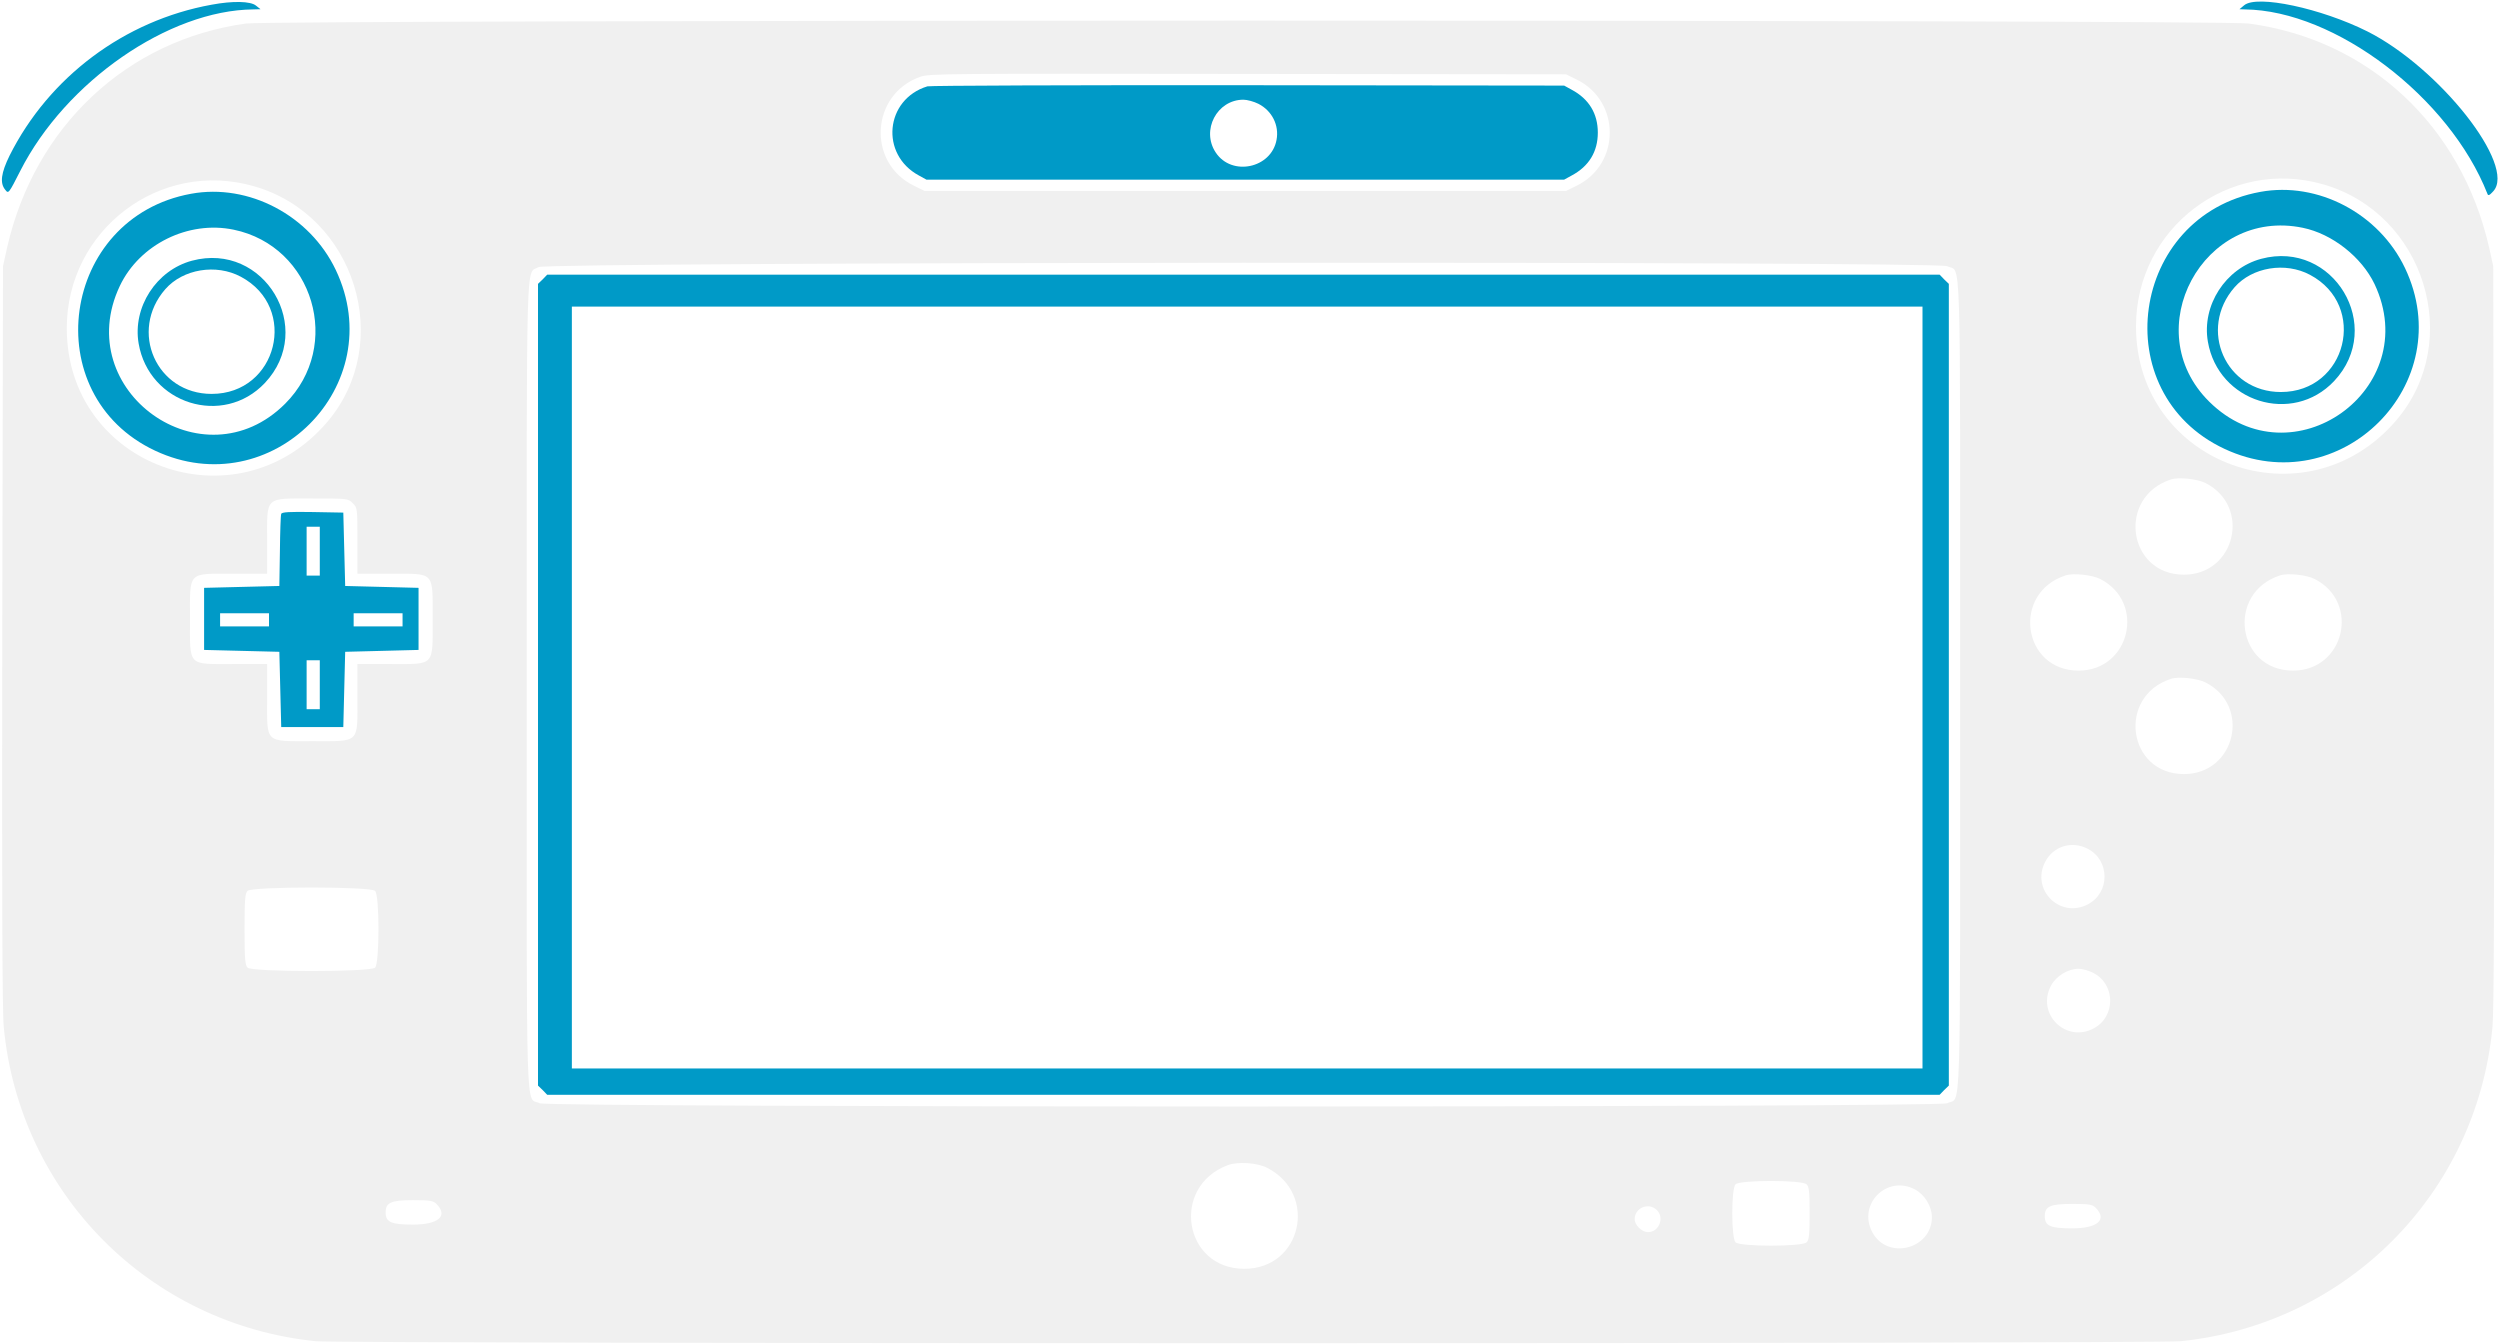
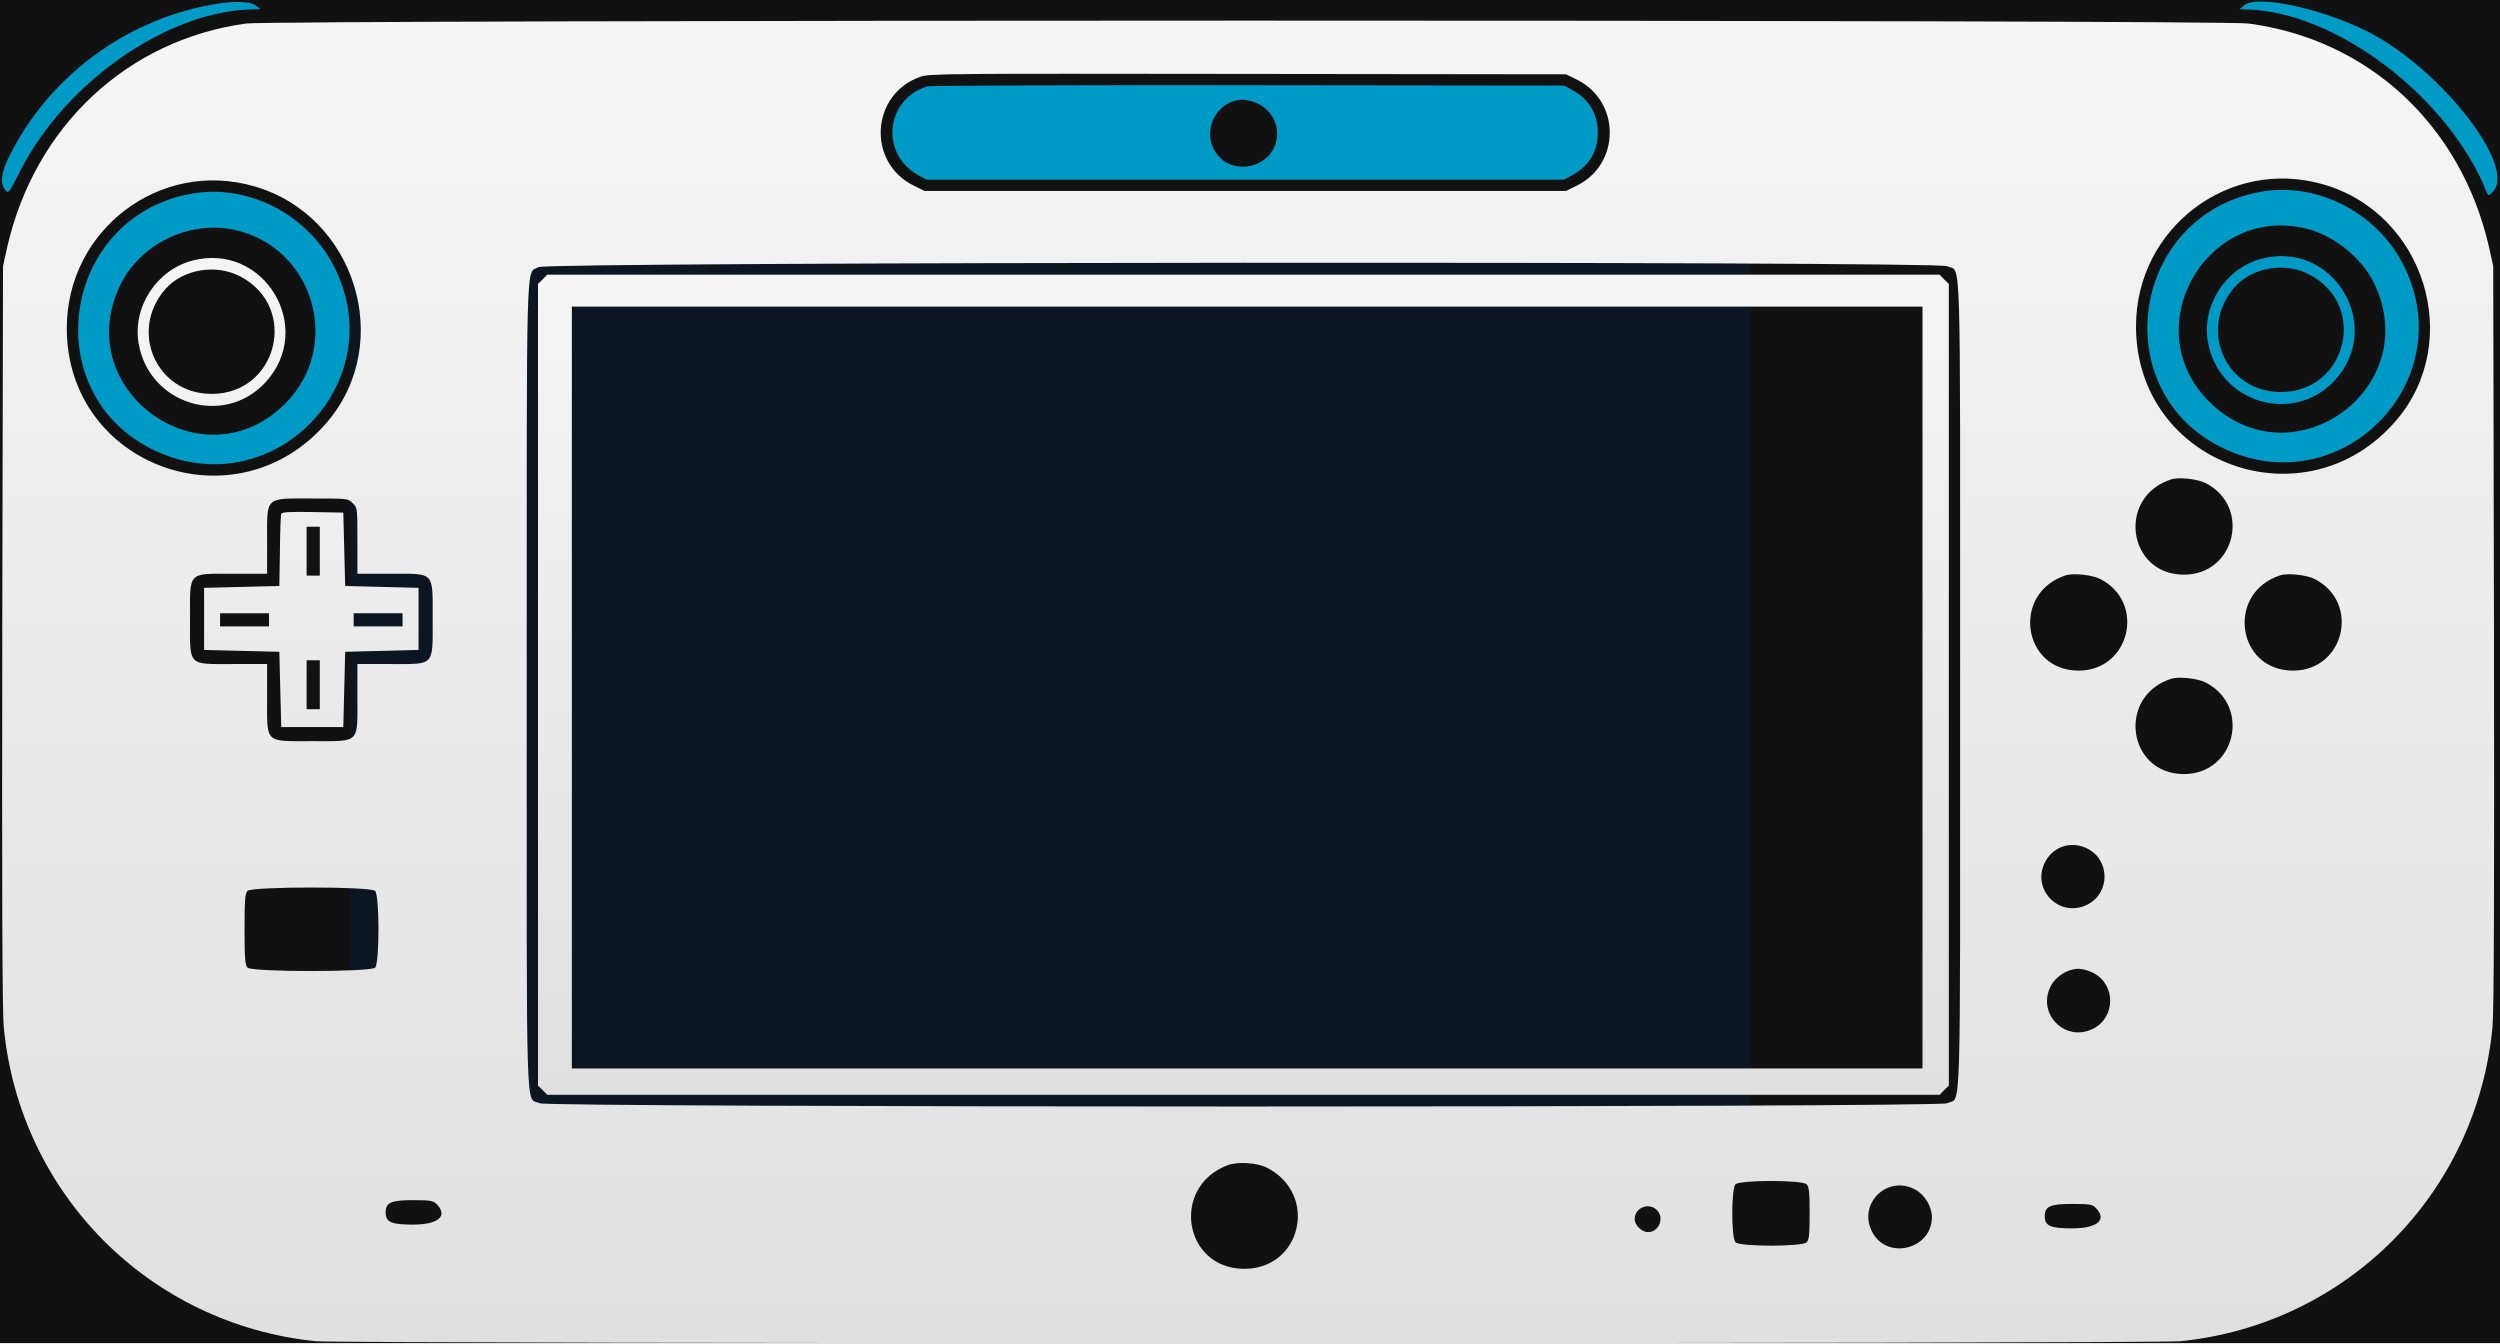
<svg xmlns="http://www.w3.org/2000/svg" width="1772" height="952" viewBox="0 0 1329 714">
-   <path fill="#009ac7" d="M112.5 2.5C66.1 10.9 26 41 5.1 82.7.6 91.9-.2 97.3 2.8 100.9c1.7 2.2 1.8 2.1 8-10.1C34.9 43.4 89.7 5.4 134.7 5l3.8-.1-2.4-1.9c-2.8-2.4-12.4-2.6-23.6-.5M1193 2.8l-2.5 2.1 2.8.1c48.1.5 108.9 46.8 129 98 .4 1.2 1.1.9 3.1-1.3 12.5-13.6-28.6-65.7-66.9-85-24.6-12.3-58.7-19.6-65.5-13.9" />
-   <path fill="#f0f0f0" d="M130.8 12.5c-63.2 8.7-112.3 54.6-127 119l-2.2 10L1.2 338C1 474.7 1.2 538 2 546c8.4 88.5 77.4 158 165.9 167 14.4 1.4 976.8 1.4 991.2 0 88.5-9 157.5-78.5 165.9-167 .8-8 1-71.3.8-208l-.4-196.5-2.2-10c-14.8-64.8-63.9-110.5-127.9-119-15.5-2.1-1049.4-2-1064.5 0m707.4 29.8c23.4 11.5 23.4 44.9 0 56.4l-5.7 2.8h-341l-5.7-2.8c-25.1-12.3-22.9-48.7 3.5-57.9 4.9-1.7 14-1.7 174.2-1.5l169 .2zM1235 98c53.9 15.4 74.9 83.2 38.9 125.4-48 56.2-138.4 23.7-138.4-49.9 0-52.3 49.5-89.9 99.5-75.5M135 99c53.9 15.4 74.9 83.2 38.9 125.4-48 56.2-138.4 23.7-138.4-49.9C35.5 122.2 85 84.6 135 99m900.1 42.5c7.6 4 6.9-18 6.9 222.5s.7 218.5-6.9 222.5c-4.6 2.3-743.6 2.3-748.2 0-7.6-4-6.9 18-6.9-222.3 0-236.8-.5-218.1 6.3-222.2 4.5-2.8 743.5-3.2 748.8-.5m137.4 115.3c24.4 12.5 15.8 48.7-11.5 48.7-30 0-35.7-41.2-7-50.6 4.1-1.4 14.2-.3 18.5 1.9m-985 10.7c2.5 2.4 2.5 2.7 2.5 20V305h17.5c23.9 0 22.5-1.5 22.5 24s1.4 24-22.5 24H190v18c0 24.5 1.6 23-24 23s-24 1.5-24-23v-18h-18c-24.5 0-23 1.6-23-24s-1.5-24 23-24h18v-17.5c0-23.9-1.5-22.5 24-22.5 18.9 0 19.1 0 21.5 2.5m929 40.3c24.4 12.5 15.8 48.7-11.5 48.7-30 0-35.7-41.2-7-50.6 4.1-1.4 14.2-.3 18.5 1.9m114 0c24.4 12.5 15.8 48.7-11.5 48.7-30 0-35.7-41.2-7-50.6 4.1-1.4 14.2-.3 18.5 1.9m-58 55c24.4 12.5 15.8 48.7-11.5 48.7-30 0-35.7-41.2-7-50.6 4.1-1.4 14.2-.3 18.5 1.9m-62.5 88.5c11.7 6.2 11.7 23.2 0 29.4-14.9 7.9-30.6-7.8-22.7-22.7 4.4-8.3 14.3-11.2 22.7-6.7m-910.6 22.3c2.4 2.3 2.4 38.5 0 40.8-2.3 2.4-65.5 2.4-67.8 0-1.3-1.3-1.6-4.6-1.6-20.4s.3-19.1 1.6-20.4c2.3-2.4 65.5-2.4 67.8 0m913.6 43.7c11.7 6.2 11.7 23.2 0 29.4-14.9 7.9-30.6-7.8-22.7-22.7 2.7-5.1 9-9 14.7-9 2 0 5.6 1 8 2.3M673.6 620.8c27.3 14 18.4 53.7-12.1 53.7-32.4 0-39.3-43.7-8.8-55.1 5.3-2 15.7-1.3 20.9 1.4m286.8 8.8c1.3 1.2 1.6 4.1 1.6 15.4s-.3 14.2-1.6 15.4c-2.3 2.4-35.5 2.4-37.8 0-2.3-2.3-2.3-28.5 0-30.8 2.3-2.4 35.5-2.4 37.8 0m57.6 2.7c5.1 2.7 9 9 9 14.7 0 17.1-23.7 23.1-31.7 8-7.9-14.9 7.8-30.6 22.7-22.7M232 640c6.4 6.4 1.1 11-12.5 11-11.6 0-14.5-1.3-14.5-6.5s2.9-6.5 14.5-6.5c9.2 0 10.8.3 12.5 2m882 2c6.4 6.4 1.1 11-12.5 11-11.6 0-14.5-1.3-14.5-6.5s2.9-6.5 14.5-6.5c9.2 0 10.8.3 12.5 2m-233.3 1.2c4.3 4 1.3 11.8-4.6 11.8-3.3 0-7.1-3.7-7.1-6.9 0-6 7.3-9.1 11.7-4.9" />
-   <path fill="#009ac7" d="M493 45.9c-22.5 6.9-25.3 36.2-4.5 47.4l4 2.2h339l4-2.2c9.2-4.9 13.9-12.7 13.9-22.8s-4.7-17.9-13.9-22.8l-4-2.2-168-.2c-92.4-.1-169.1.2-170.5.6m176 9.3c7.2 3.7 11.1 11.4 9.6 19.2-2.8 15.1-23.8 19.5-32.3 6.7-7.9-11.8.6-28.1 14.7-28.1 2 0 5.6 1 8 2.2M1201.6 102c-69.3 12.6-82.5 106.9-19.1 136.6 61.7 28.9 125.2-34.7 96-96.1-13.8-29-46.3-46.1-76.9-40.5m22.6 19.1c15.6 3.2 31.2 15.5 38.1 29.9 26.4 55.9-44 106-87.9 62.5-38.4-38-3.2-103.4 49.8-92.4" />
+   <defs>
+     <linearGradient id="a" x1="0" x2="0" y1="0" y2="1">
+       <stop offset="0%" stop-color="#f5f5f5" />
+       <stop offset="100%" stop-color="#e0e0e0" />
+     </linearGradient>
+   </defs>
+   <path fill="#111" d="M0 0h1329v714H0z" />
+   <rect width="744.2" height="485.5" x="186.1" y="114.2" fill="#0d1520" rx="8" />
+   <path fill="url(#a)" d="M130.8 12.5c-63.2 8.7-112.3 54.6-127 119l-2.2 10L1.2 338C1 474.7 1.2 538 2 546c8.4 88.5 77.4 158 165.9 167 14.4 1.4 976.8 1.4 991.2 0 88.5-9 157.5-78.5 165.9-167 .8-8 1-71.3.8-208l-.4-196.5-2.2-10c-14.8-64.8-63.9-110.5-127.9-119-15.5-2.1-1049.4-2-1064.5 0m707.4 29.8c23.4 11.5 23.4 44.9 0 56.4l-5.7 2.8h-341l-5.7-2.8c-25.1-12.3-22.9-48.7 3.5-57.9 4.9-1.7 14-1.7 174.2-1.5l169 .2zM1235 98c53.9 15.4 74.9 83.2 38.9 125.4-48 56.2-138.4 23.7-138.4-49.9 0-52.3 49.5-89.9 99.5-75.5M135 99c53.9 15.4 74.9 83.2 38.9 125.4-48 56.2-138.4 23.7-138.4-49.9C35.5 122.2 85 84.6 135 99m900.1 42.5c7.6 4 6.9-18 6.9 222.5s.7 218.5-6.9 222.5c-4.6 2.3-743.6 2.3-748.2 0-7.6-4-6.9 18-6.9-222.3 0-236.8-.5-218.1 6.3-222.2 4.5-2.8 743.5-3.2 748.8-.5m137.4 115.3c24.4 12.5 15.8 48.7-11.5 48.7-30 0-35.7-41.2-7-50.6 4.1-1.4 14.2-.3 18.5 1.9m-985 10.7c2.5 2.4 2.5 2.7 2.5 20V305h17.5c23.9 0 22.5-1.5 22.5 24s1.4 24-22.5 24H190v18c0 24.5 1.6 23-24 23s-24 1.5-24-23v-18h-18c-24.5 0-23 1.6-23-24s-1.5-24 23-24h18v-17.5c0-23.9-1.5-22.5 24-22.5 18.9 0 19.1 0 21.5 2.5m929 40.3c24.4 12.5 15.8 48.7-11.5 48.7-30 0-35.7-41.2-7-50.6 4.1-1.4 14.2-.3 18.5 1.9m114 0c24.4 12.5 15.8 48.7-11.5 48.7-30 0-35.7-41.2-7-50.6 4.1-1.4 14.2-.3 18.5 1.9m-58 55c24.4 12.5 15.8 48.7-11.5 48.7-30 0-35.7-41.2-7-50.6 4.1-1.4 14.2-.3 18.5 1.9m-62.5 88.5c11.7 6.2 11.7 23.2 0 29.4-14.9 7.9-30.6-7.8-22.7-22.7 4.4-8.3 14.3-11.2 22.7-6.7m-910.6 22.3c2.4 2.3 2.4 38.5 0 40.8-2.3 2.4-65.5 2.4-67.8 0-1.3-1.3-1.6-4.6-1.6-20.4s.3-19.1 1.6-20.4c2.3-2.4 65.5-2.4 67.8 0m913.6 43.7c11.7 6.2 11.7 23.2 0 29.4-14.9 7.9-30.6-7.8-22.7-22.7 2.7-5.1 9-9 14.7-9 2 0 5.6 1 8 2.3M673.6 620.8c27.3 14 18.4 53.7-12.1 53.7-32.4 0-39.3-43.7-8.8-55.1 5.3-2 15.7-1.3 20.9 1.4m286.8 8.8c1.3 1.2 1.6 4.1 1.6 15.4s-.3 14.2-1.6 15.4c-2.3 2.4-35.5 2.4-37.8 0-2.3-2.3-2.3-28.5 0-30.8 2.3-2.4 35.5-2.4 37.8 0m57.6 2.7c5.1 2.7 9 9 9 14.7 0 17.1-23.7 23.1-31.7 8-7.9-14.9 7.8-30.6 22.7-22.7M232 640c6.4 6.4 1.1 11-12.5 11-11.6 0-14.5-1.3-14.5-6.5s2.9-6.5 14.5-6.5c9.2 0 10.8.3 12.5 2m882 2c6.4 6.4 1.1 11-12.5 11-11.6 0-14.5-1.3-14.5-6.5s2.9-6.5 14.5-6.5c9.2 0 10.8.3 12.5 2m-233.3 1.2c4.3 4 1.3 11.8-4.6 11.8-3.3 0-7.1-3.7-7.1-6.9 0-6 7.3-9.1 11.7-4.9" />
+   <path fill="url(#a)" d="M102 138.6c-18.9 5.1-31.6 24.7-28.3 44 5.5 32.2 44.9 44.5 67.1 21 27.3-29-.4-75.3-38.8-65m26 8.5c30.9 16.4 19.5 62.3-15.5 62.3-29.4 0-44.1-33.4-24.6-55.7 9.4-10.7 27-13.6 40.1-6.6m160.5 1.4-2.5 2.4v426.2l2.5 2.4 2.4 2.5h740.2l2.4-2.5 2.5-2.4V150.9l-2.5-2.4-2.4-2.5H290.9zm733.5 217V568H304V163h718zm-872.5-92.3c-.3.7-.6 9.6-.7 19.8l-.3 18.5-20 .5-20 .5v33l20 .5 20 .5.5 20 .5 20h33l.5-20 .5-20 19.5-.5 19.5-.5v-33L203 312l-19.5-.5-.5-19.5-.5-19.5-16.3-.3c-12.4-.2-16.4 0-16.7 1M170 293v13h-7v-26h7zm-27 36.5v3.5h-26v-7h26zm71 0v3.5h-26v-7h26zM170 364v13h-7v-26h7z" />
+   <path fill="#009ac7" d="M112.5 2.5C66.1 10.9 26 41 5.1 82.7.6 91.9-.2 97.3 2.8 100.9c1.7 2.2 1.8 2.1 8-10.1C34.9 43.4 89.7 5.4 134.7 5l3.8-.1-2.4-1.9c-2.8-2.4-12.4-2.6-23.6-.5m1080.5.3-2.5 2.1 2.8.1c48.1.5 108.9 46.8 129 98 .4 1.2 1.1.9 3.1-1.3 12.5-13.6-28.6-65.7-66.9-85-24.6-12.3-58.7-19.6-65.5-13.9M493 45.9c-22.5 6.9-25.3 36.2-4.5 47.4l4 2.2h339l4-2.2c9.2-4.9 13.9-12.7 13.9-22.8s-4.7-17.9-13.9-22.8l-4-2.2-168-.2c-92.4-.1-169.1.2-170.5.6m176 9.3c7.2 3.7 11.1 11.4 9.6 19.2-2.8 15.1-23.8 19.5-32.3 6.7-7.9-11.8.6-28.1 14.7-28.1 2 0 5.6 1 8 2.2m532.6 46.8c-69.3 12.6-82.5 106.9-19.1 136.6 61.7 28.9 125.2-34.7 96-96.1-13.8-29-46.3-46.1-76.9-40.5m22.6 19.1c15.6 3.2 31.2 15.5 38.1 29.9 26.4 55.9-44 106-87.9 62.5-38.4-38-3.2-103.4 49.8-92.4" />
  <path fill="#009ac7" d="M1202 137.6c-18.9 5.1-31.6 24.7-28.3 44 5.5 32.2 44.9 44.5 67.1 21 27.3-29-.4-75.3-38.8-65m26 8.5c30.9 16.4 19.5 62.3-15.5 62.3-29.4 0-44.1-33.4-24.6-55.7 9.4-10.7 27-13.6 40.1-6.6M101.6 103c-69.3 12.6-82.5 106.9-19.1 136.6 61.7 28.9 125.2-34.7 96-96.1-13.8-29-46.3-46.1-76.9-40.5m22.6 19.1c42.5 8.8 58.2 61.7 27.4 92.5-43.6 43.6-114.3-6.8-87.9-62.6 10.5-22.1 36.4-34.9 60.5-29.9" />
-   <path fill="#009ac7" d="M102 138.6c-18.9 5.1-31.6 24.7-28.3 44 5.5 32.2 44.9 44.5 67.1 21 27.3-29-.4-75.3-38.8-65m26 8.5c30.9 16.4 19.5 62.3-15.5 62.3-29.4 0-44.1-33.4-24.6-55.7 9.4-10.7 27-13.6 40.1-6.6M288.5 148.5l-2.5 2.4v426.2l2.5 2.4 2.4 2.5h740.2l2.4-2.5 2.5-2.4V150.9l-2.5-2.4-2.4-2.5H290.9zm733.5 217V568H304V163h718zM149.5 273.2c-.3.7-.6 9.6-.7 19.8l-.3 18.5-20 .5-20 .5v33l20 .5 20 .5.5 20 .5 20h33l.5-20 .5-20 19.5-.5 19.5-.5v-33L203 312l-19.5-.5-.5-19.5-.5-19.5-16.3-.3c-12.4-.2-16.4 0-16.7 1M170 293v13h-7v-26h7zm-27 36.5v3.5h-26v-7h26zm71 0v3.5h-26v-7h26zM170 364v13h-7v-26h7z" />
</svg>
